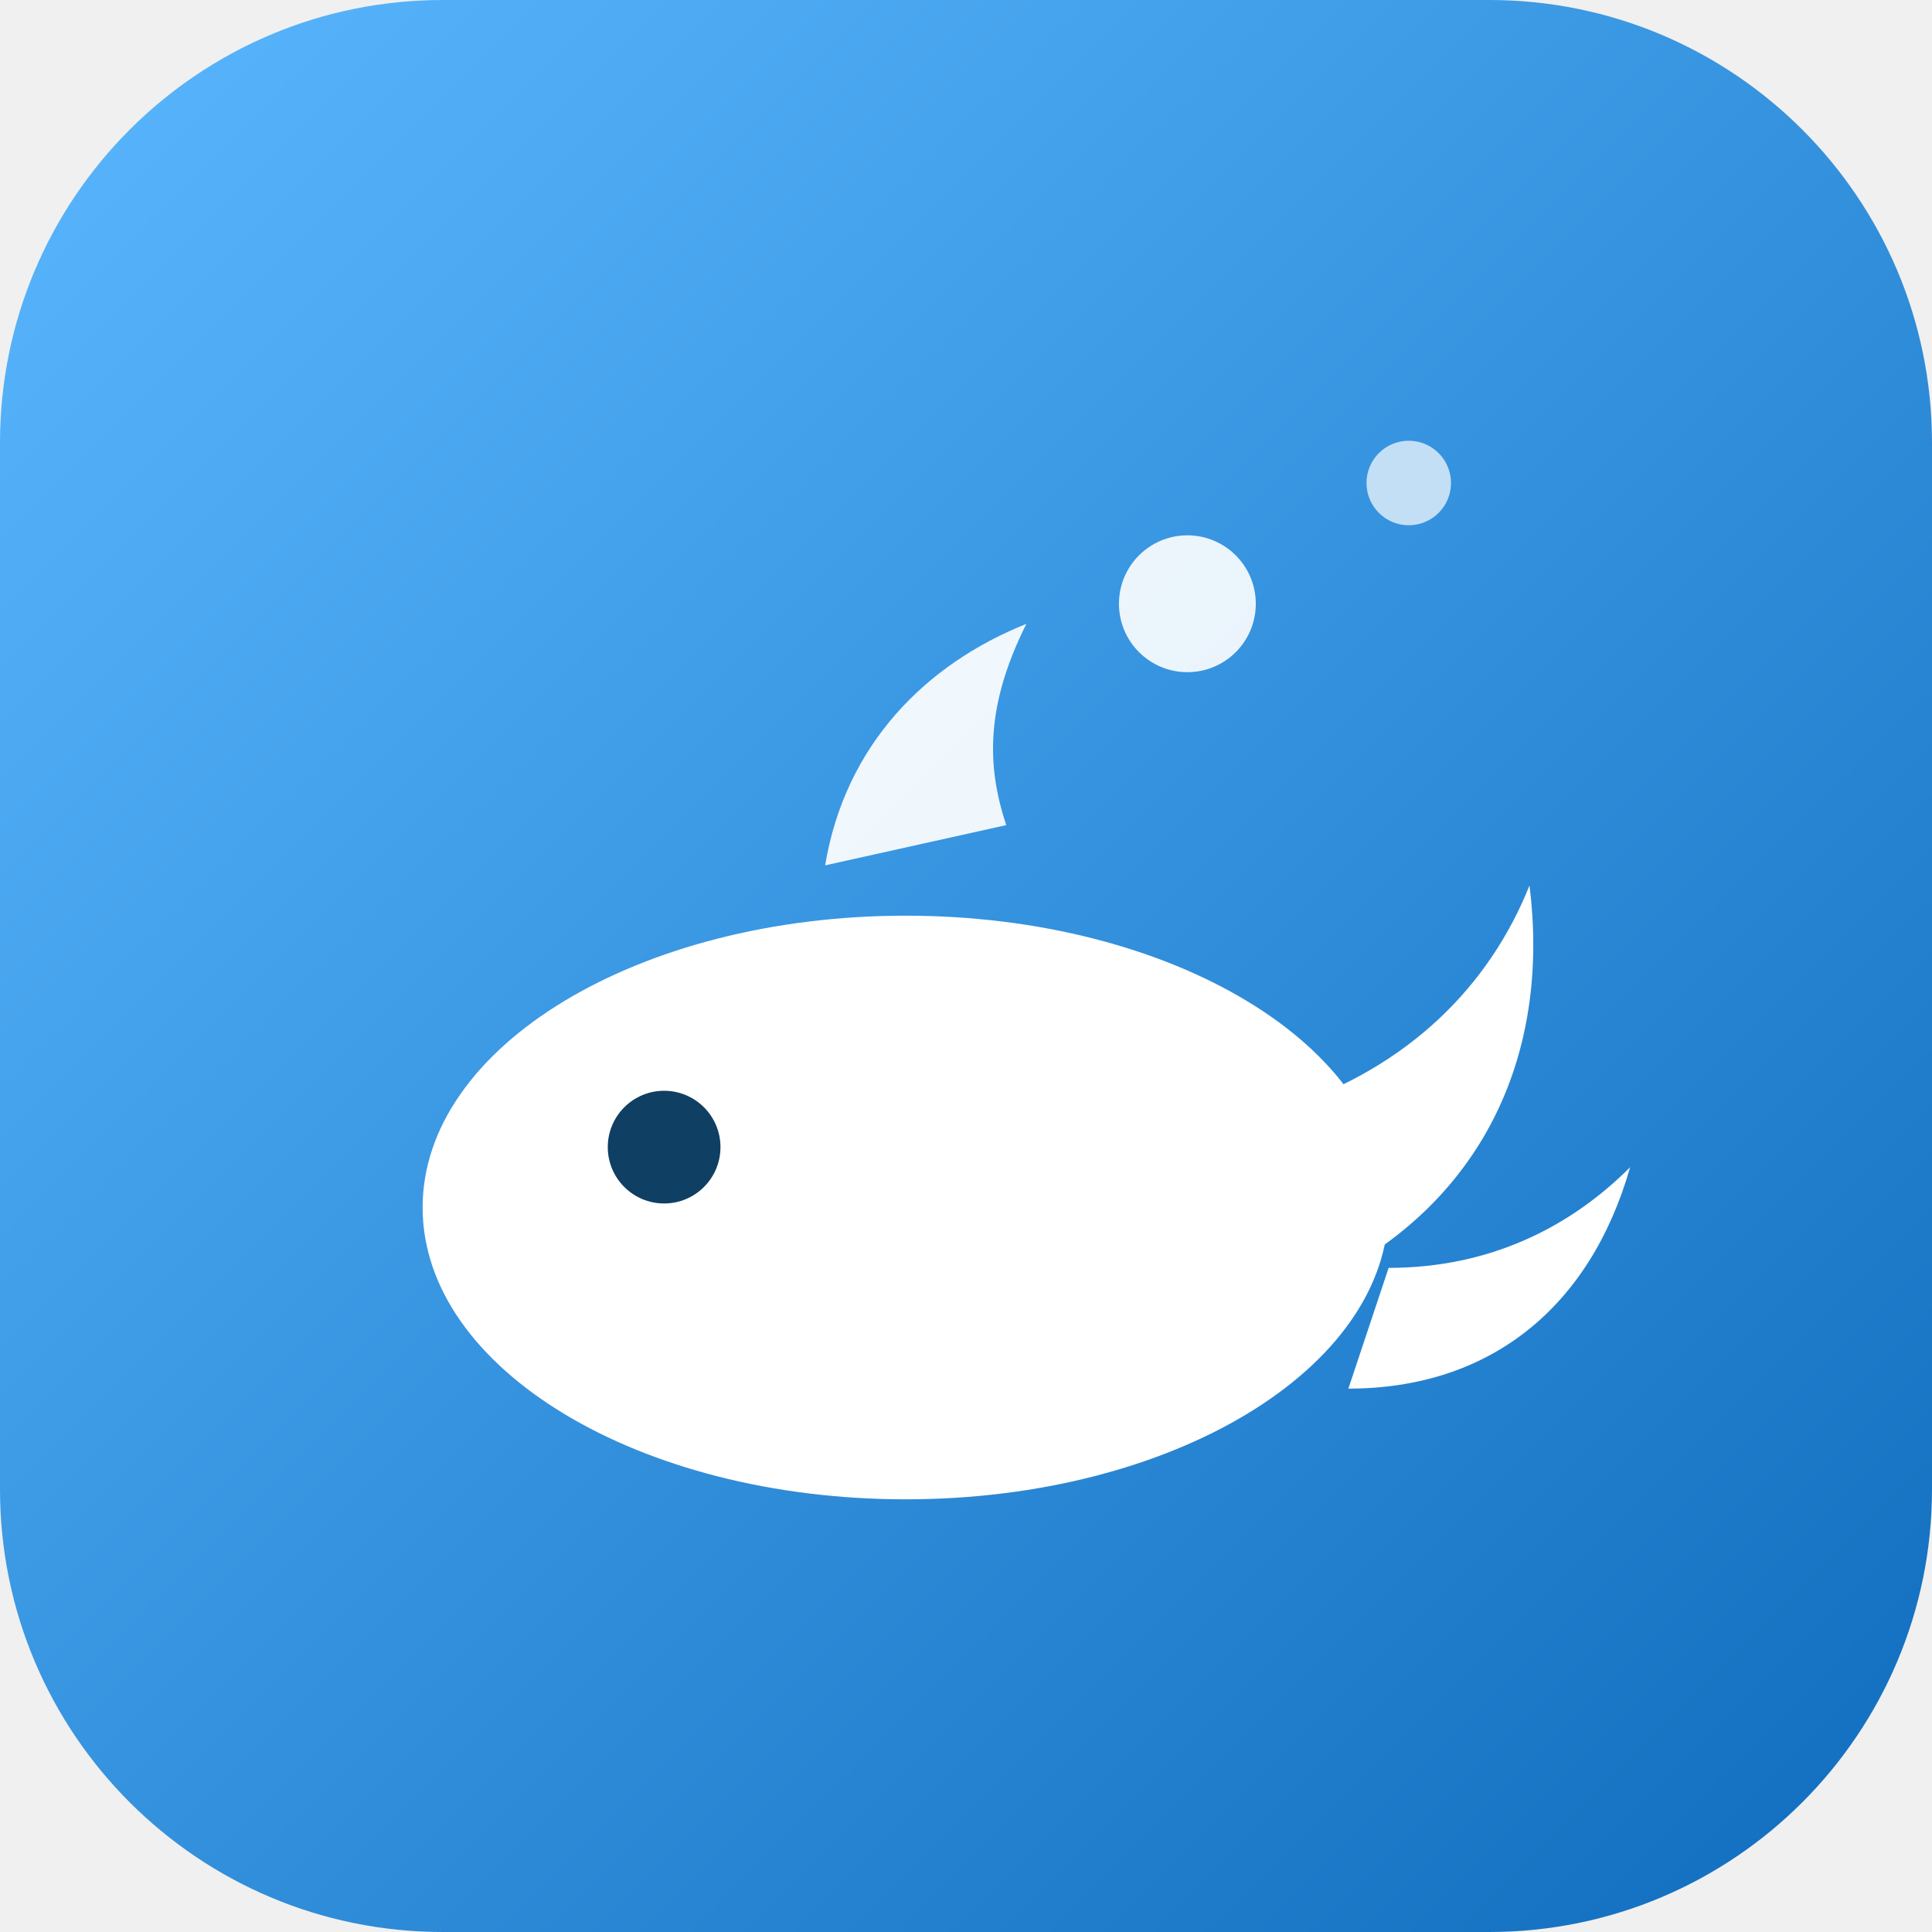
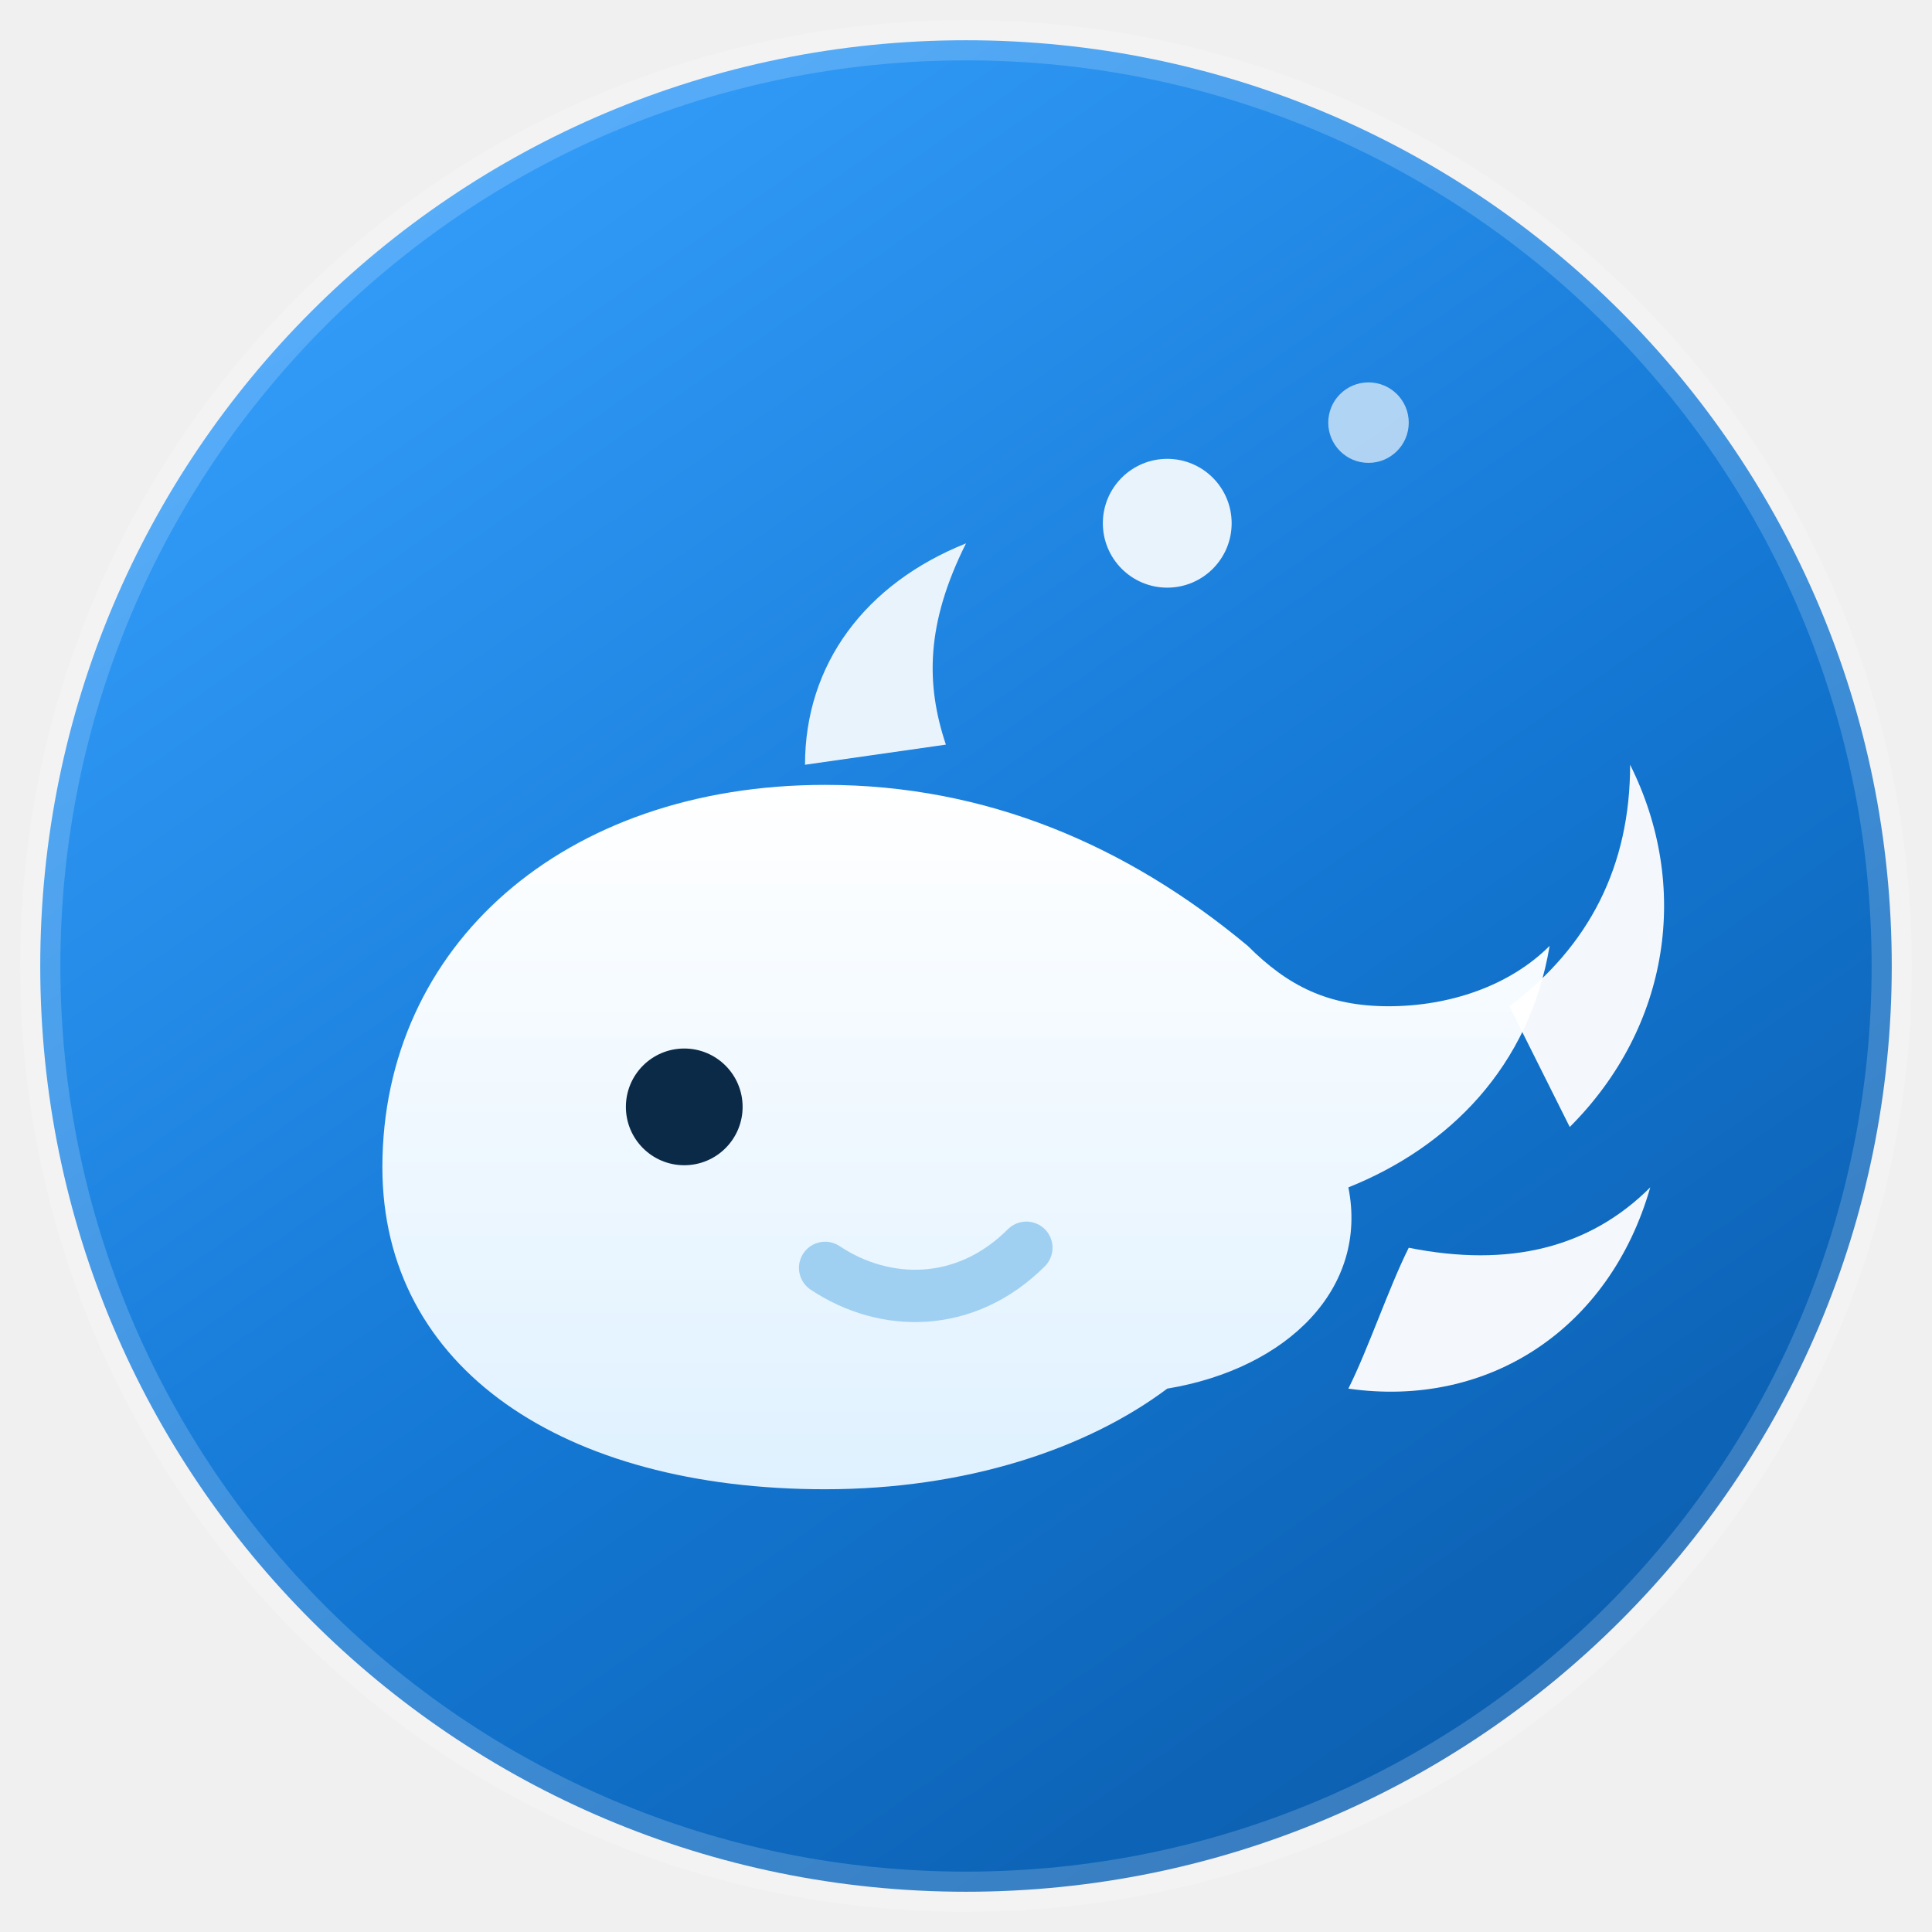
<svg xmlns="http://www.w3.org/2000/svg" viewBox="0 0 96 96" width="96" height="96" role="img" aria-label="QQ Agent Plus">
  <defs>
-     <linearGradient id="bg" x1="0" y1="0" x2="1" y2="1">
-       <stop offset="0" stop-color="#5bb8ff" />
-       <stop offset="1" stop-color="#0f6cbd" />
+     <linearGradient id="sea" x1="0.15" y1="0" x2="0.85" y2="1">
+       <stop offset="0" stop-color="#38a2ff" />
+       <stop offset="0.55" stop-color="#1478d4" />
+       <stop offset="1" stop-color="#0a5aa8" />
+     </linearGradient>
+     <linearGradient id="belly" x1="0" y1="0" x2="0" y2="1">
+       <stop offset="0" stop-color="#ffffff" />
+       <stop offset="1" stop-color="#dff1ff" />
    </linearGradient>
  </defs>
-   <rect width="96" height="96" rx="22" fill="url(#bg)" />
-   <g fill="#ffffff">
-     <ellipse cx="45" cy="60" rx="24" ry="14.5" />
-     <path d="M64 55c6-2 10-6 12-11 1 8-2 15-9 19z" />
-     <path d="M69 63c5 0 9-2 12-5-2 7-7 11-14 11z" />
-   </g>
-   <circle cx="33" cy="57" r="2.8" fill="#0f3f63" />
-   <path d="M41 43c1-6 5-10 10-12-2 4-2 7-1 10" fill="#ffffff" opacity="0.92" />
-   <circle cx="59" cy="30" r="3.4" fill="#ffffff" opacity="0.9" />
-   <circle cx="70" cy="24" r="2.1" fill="#ffffff" opacity="0.7" />
+   <circle cx="48" cy="48" r="46" fill="url(#sea)" />
+   <circle cx="48" cy="48" r="46" fill="none" stroke="#ffffff" stroke-opacity="0.18" stroke-width="2" />
+   <path d="M19 58c0-11 9-19 22-19 8 0 15 3 21 8 2 2 4 3 7 3 3 0 6-1 8-3-1 6-5 10-10 12 1 5-3 9-9 10-4 3-10 5-17 5-13 0-22-6-22-16z" fill="url(#belly)" />
+   <path d="M75 50c4-3 6-7 6-12 3 6 2 13-3 18-1-2-2-4-3-6z" fill="#ffffff" opacity="0.95" />
+   <path d="M70 62c5 1 9 0 12-3-2 7-8 11-15 10 1-2 2-5 3-7z" fill="#ffffff" opacity="0.95" />
+   <circle cx="34" cy="55" r="2.9" fill="#0b2a47" />
+   <path d="M41 63c3 2 7 2 10-1" stroke="#9fd0f2" stroke-width="2.6" stroke-linecap="round" fill="none" />
+   <path d="M40 38c0-5 3-9 8-11-2 4-2 7-1 10" fill="#ffffff" opacity="0.9" />
+   <circle cx="58" cy="26" r="3.2" fill="#ffffff" opacity="0.9" />
+   <circle cx="68" cy="21" r="2" fill="#ffffff" opacity="0.65" />
</svg>
